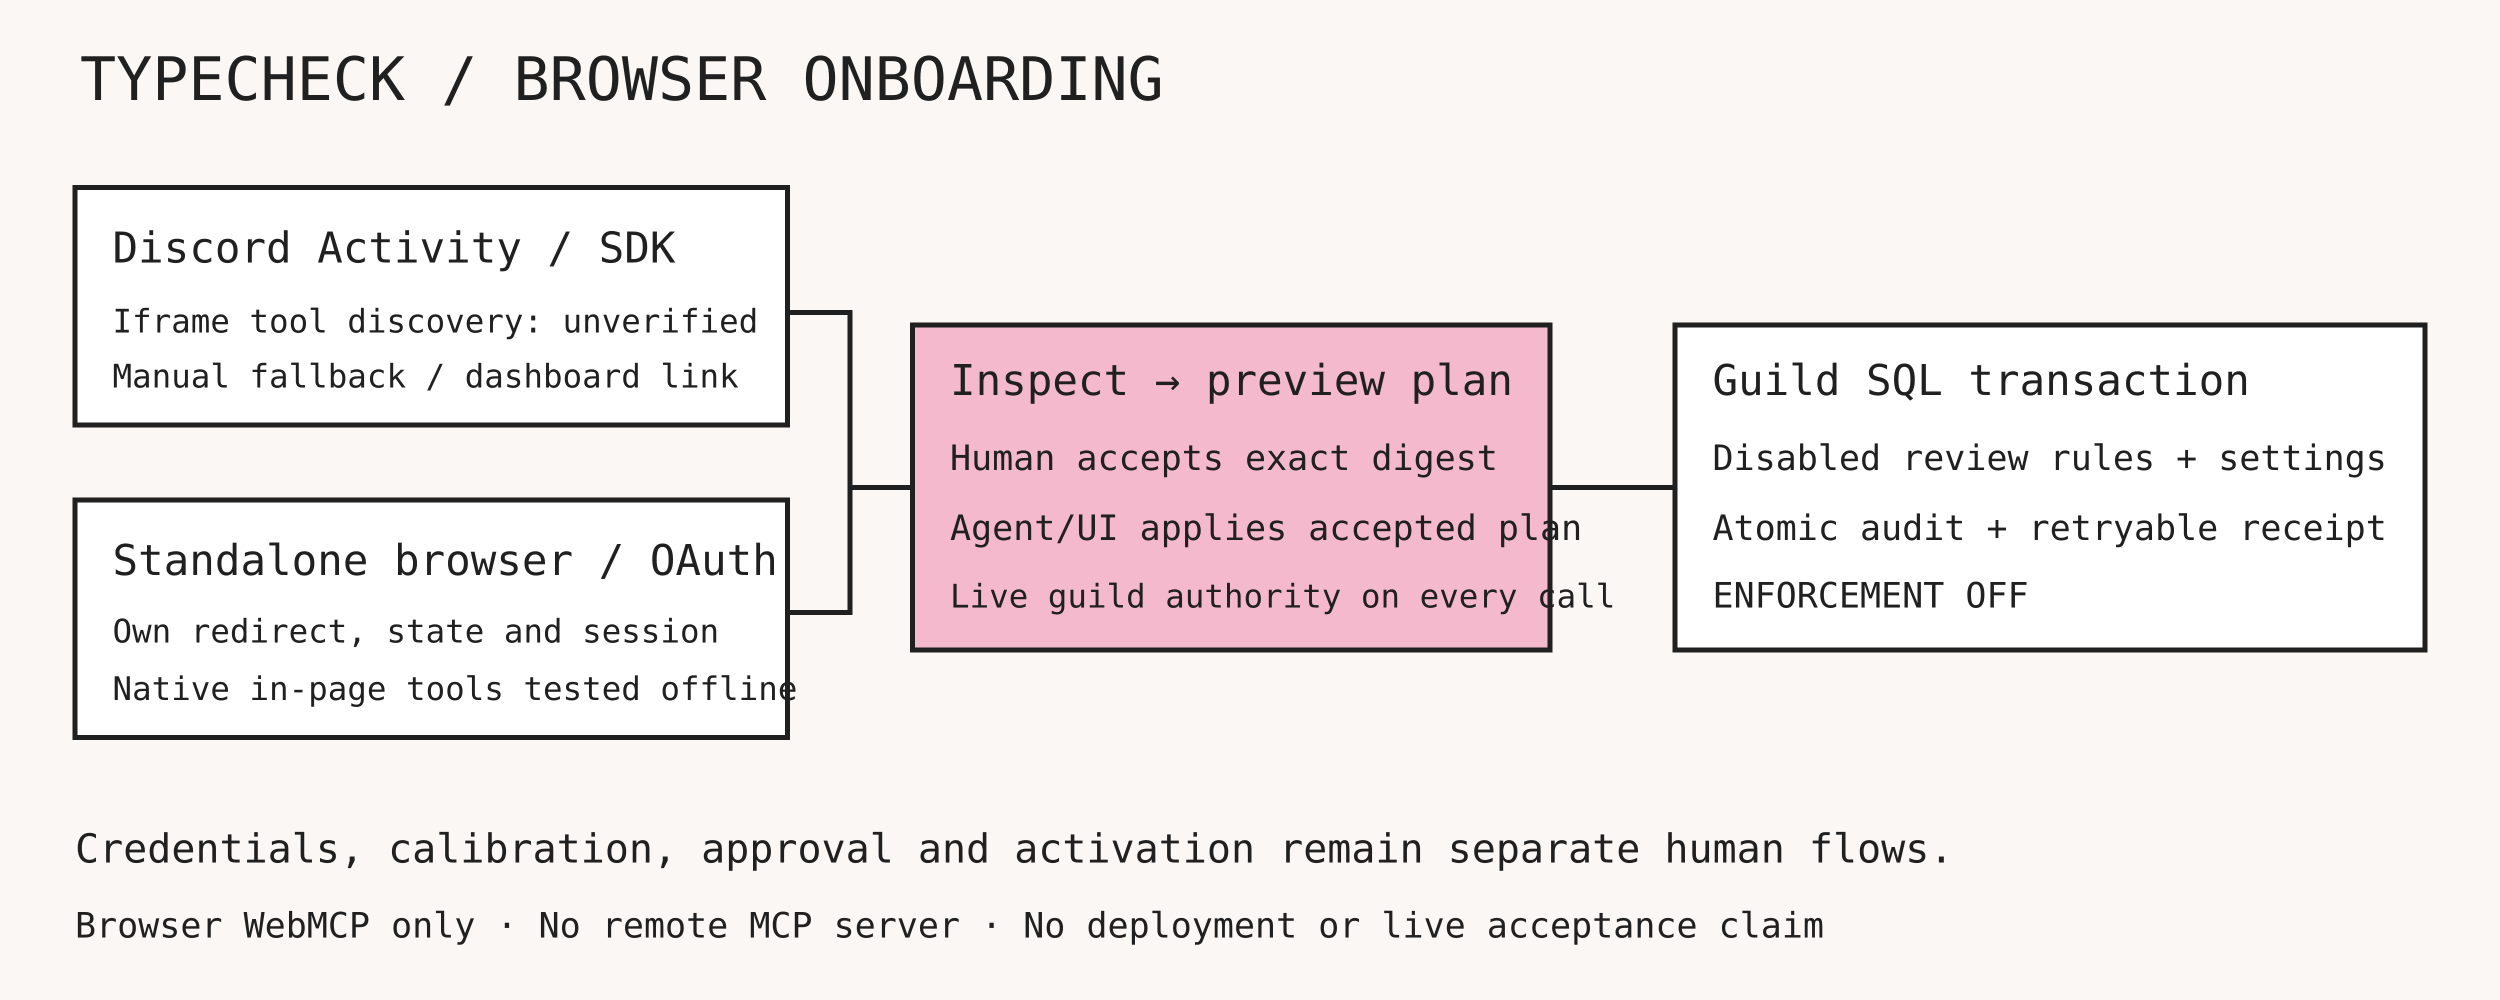
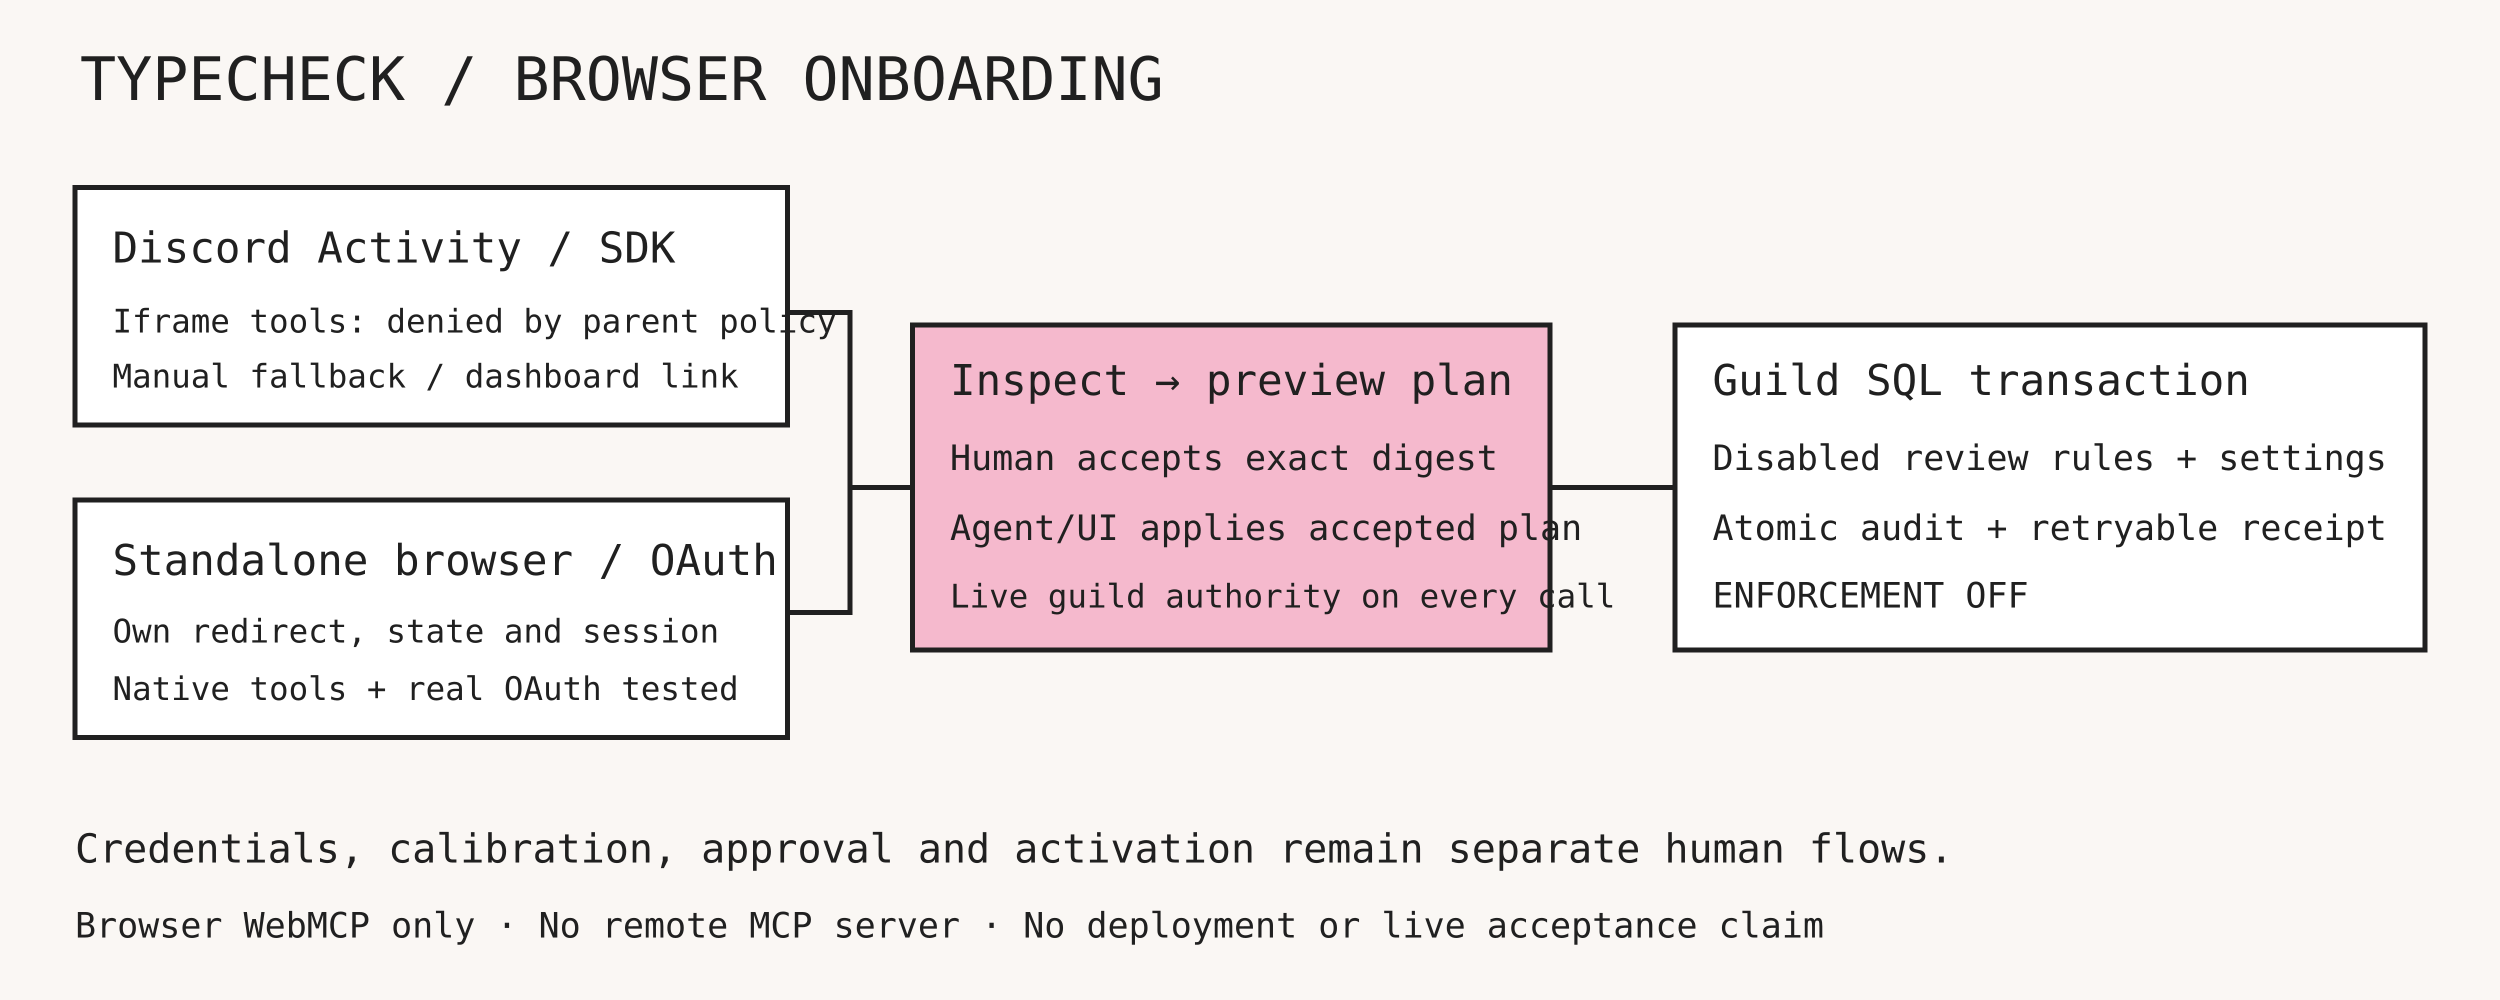
<svg xmlns="http://www.w3.org/2000/svg" viewBox="0 0 1000 400" role="img" aria-labelledby="title desc">
  <rect width="1000" height="400" fill="#faf7f4" />
  <g font-family="monospace" fill="#202020">
    <text x="32" y="40" font-size="24">TYPECHECK / BROWSER ONBOARDING</text>
    <g stroke="#202020" stroke-width="2">
      <rect x="30" y="75" width="285" height="95" fill="#fff" />
      <rect x="30" y="200" width="285" height="95" fill="#fff" />
      <rect x="365" y="130" width="255" height="130" fill="#f5b9cd" />
      <rect x="670" y="130" width="300" height="130" fill="#fff" />
      <path d="M315 125H340V195H365 M315 245H340V195 M620 195H670" fill="none" />
    </g>
    <text x="45" y="105" font-size="17">Discord Activity / SDK</text>
-     <text x="45" y="133" font-size="13">Iframe tool discovery: unverified</text>
+     <text x="45" y="133" font-size="13">Iframe tools: denied by parent policy</text>
    <text x="45" y="155" font-size="13">Manual fallback / dashboard link</text>
    <text x="45" y="230" font-size="17">Standalone browser / OAuth</text>
    <text x="45" y="257" font-size="13">Own redirect, state and session</text>
-     <text x="45" y="280" font-size="13">Native in-page tools tested offline</text>
+     <text x="45" y="280" font-size="13">Native tools + real OAuth tested</text>
    <text x="380" y="158" font-size="17">Inspect → preview plan</text>
    <text x="380" y="188" font-size="14">Human accepts exact digest</text>
    <text x="380" y="216" font-size="14">Agent/UI applies accepted plan</text>
    <text x="380" y="243" font-size="13">Live guild authority on every call</text>
    <text x="685" y="158" font-size="17">Guild SQL transaction</text>
    <text x="685" y="188" font-size="14">Disabled review rules + settings</text>
    <text x="685" y="216" font-size="14">Atomic audit + retryable receipt</text>
    <text x="685" y="243" font-size="14">ENFORCEMENT OFF</text>
    <text x="30" y="345" font-size="16">Credentials, calibration, approval and activation remain separate human flows.</text>
    <text x="30" y="375" font-size="14">Browser WebMCP only · No remote MCP server · No deployment or live acceptance claim</text>
  </g>
</svg>
